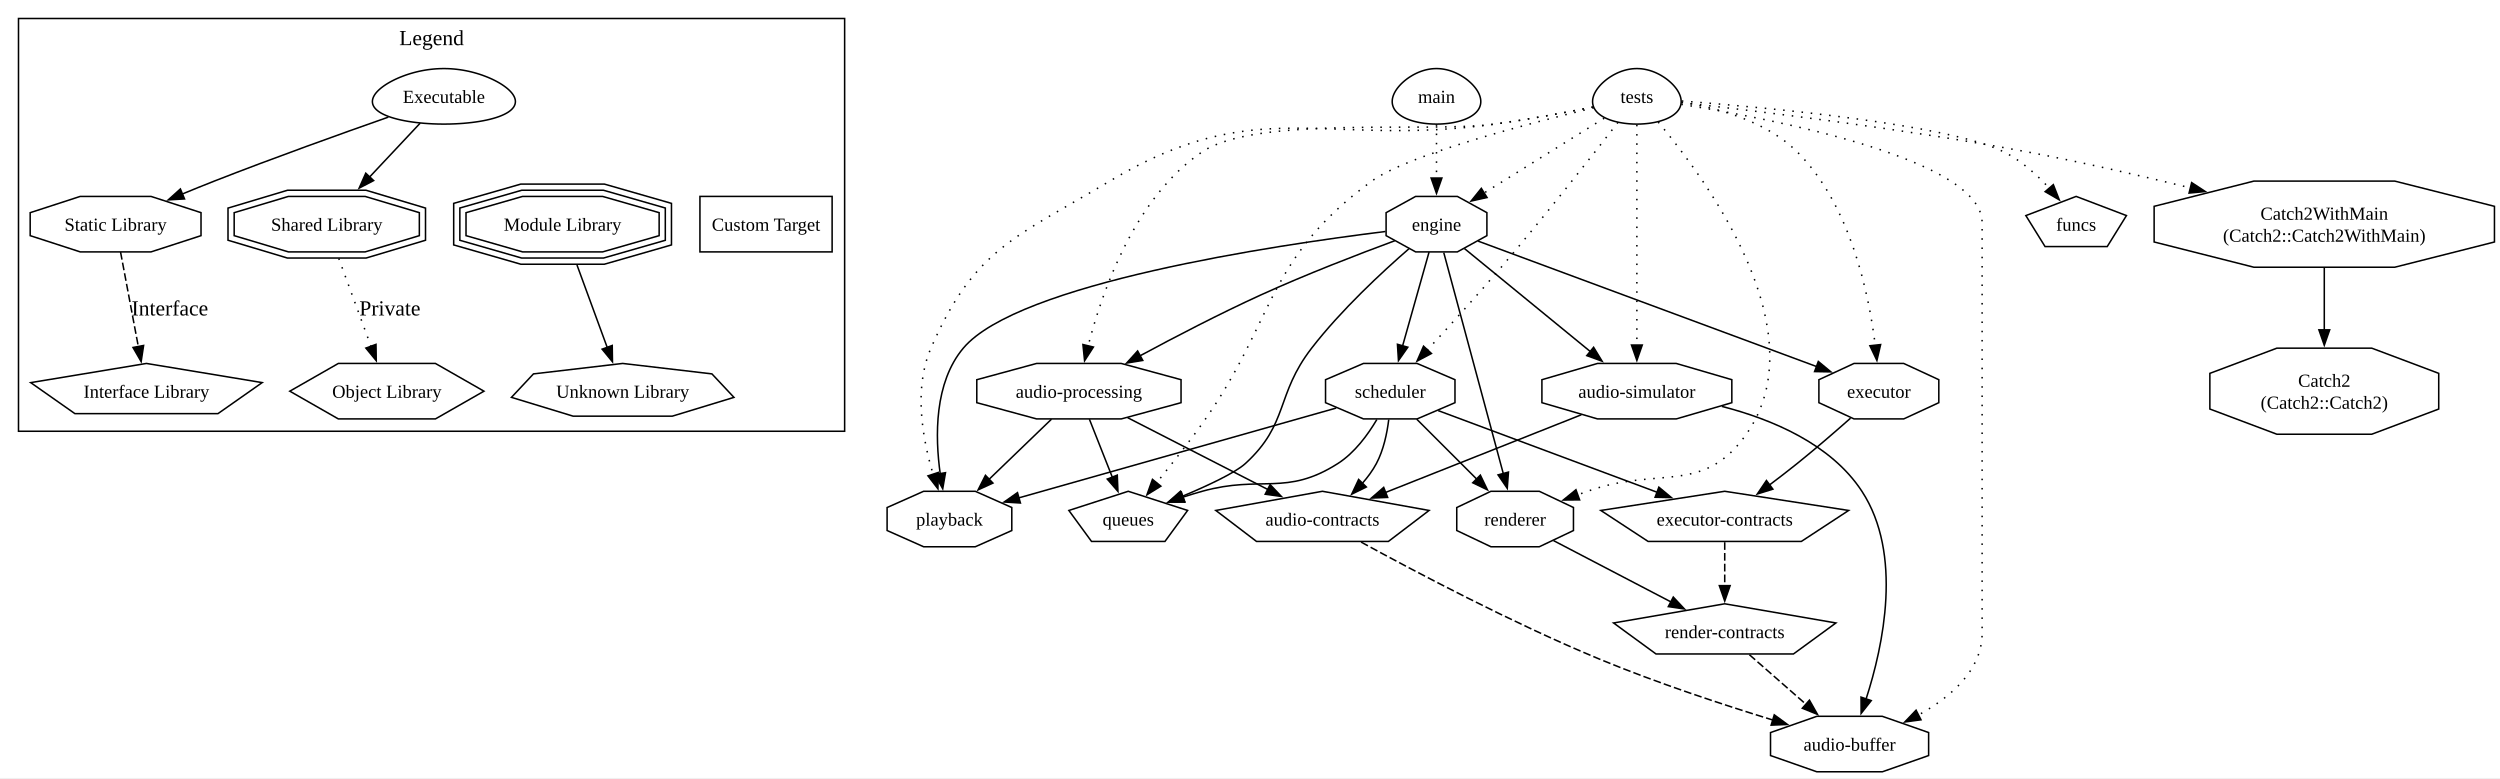
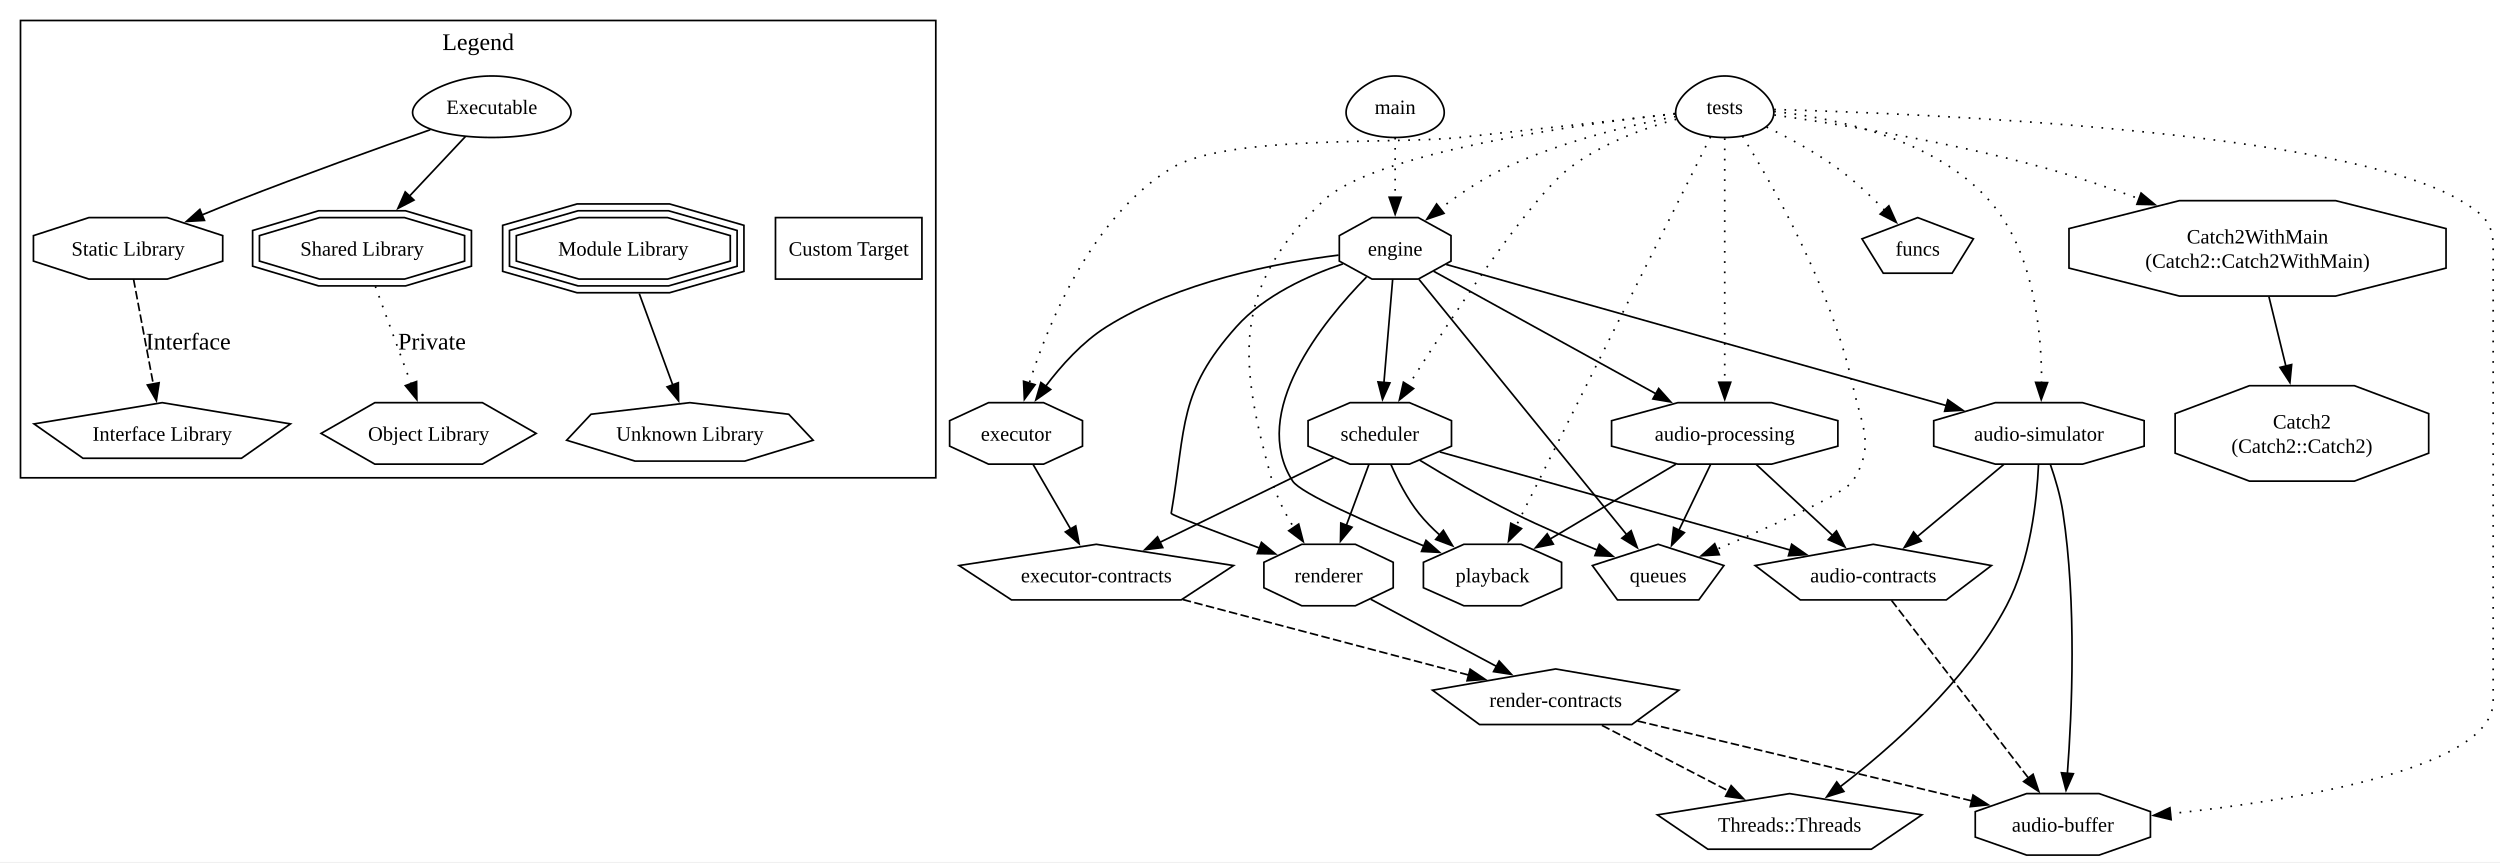
- <svg xmlns="http://www.w3.org/2000/svg" width="1622pt" height="505pt" viewBox="0.00 0.00 1622.00 505.00">
+ <svg xmlns="http://www.w3.org/2000/svg" width="1464pt" height="505pt" viewBox="0.00 0.00 1464.00 505.00">
  <g id="graph0" class="graph" transform="scale(1 1) rotate(0) translate(4 500.74)">
-     <polygon fill="white" stroke="none" points="-4,4 -4,-500.74 1618.4,-500.74 1618.4,4 -4,4" />
+     <polygon fill="white" stroke="none" points="-4,4 -4,-500.74 1460,-500.74 1460,4 -4,4" />
    <g id="clust1" class="cluster">
      <polygon fill="none" stroke="black" points="8,-220.94 8,-488.74 544,-488.74 544,-220.94 8,-220.94" />
      <text xml:space="preserve" text-anchor="middle" x="276" y="-471.44" font-family="Times New Roman,serif" font-size="14.00">Legend</text>
    </g>
    <g id="node1" class="node">
      <polygon fill="none" stroke="black" points="288.29,-420.29 291.14,-420.39 293.95,-420.54 296.72,-420.73 299.44,-420.98 302.1,-421.27 304.68,-421.61 307.18,-421.99 309.59,-422.42 311.89,-422.89 314.09,-423.4 316.17,-423.96 318.12,-424.55 319.94,-425.18 321.62,-425.85 323.17,-426.55 324.57,-427.28 325.82,-428.04 326.92,-428.84 327.87,-429.65 328.66,-430.49 329.31,-431.35 329.8,-432.23 330.15,-433.13 330.34,-434.04 330.4,-434.96 330.31,-435.89 330.08,-436.83 329.73,-437.77 329.24,-438.71 328.64,-439.66 327.92,-440.59 327.08,-441.52 326.14,-442.45 325.11,-443.36 323.98,-444.25 322.77,-445.13 321.48,-446 320.11,-446.84 318.68,-447.65 317.18,-448.44 315.63,-449.21 314.03,-449.94 312.39,-450.64 310.7,-451.3 308.98,-451.94 307.23,-452.53 305.46,-453.08 303.65,-453.6 301.83,-454.07 300,-454.5 298.14,-454.88 296.28,-455.22 294.4,-455.51 292.52,-455.75 290.63,-455.95 288.74,-456.1 286.85,-456.19 284.95,-456.24 283.05,-456.24 281.15,-456.19 279.26,-456.1 277.37,-455.95 275.48,-455.75 273.6,-455.51 271.72,-455.22 269.86,-454.88 268,-454.5 266.17,-454.07 264.35,-453.6 262.54,-453.08 260.77,-452.53 259.02,-451.94 257.3,-451.3 255.61,-450.64 253.97,-449.94 252.37,-449.21 250.82,-448.44 249.32,-447.65 247.89,-446.84 246.52,-446 245.23,-445.13 244.02,-444.25 242.89,-443.36 241.86,-442.45 240.92,-441.52 240.08,-440.59 239.36,-439.66 238.76,-438.71 238.27,-437.77 237.92,-436.83 237.69,-435.89 237.6,-434.96 237.66,-434.04 237.85,-433.13 238.2,-432.23 238.69,-431.35 239.34,-430.49 240.13,-429.65 241.08,-428.84 242.18,-428.04 243.43,-427.28 244.83,-426.55 246.38,-425.85 248.06,-425.18 249.88,-424.55 251.83,-423.96 253.91,-423.4 256.11,-422.89 258.41,-422.42 260.82,-421.99 263.32,-421.61 265.9,-421.27 268.56,-420.98 271.28,-420.73 274.05,-420.54 276.86,-420.39 279.71,-420.29 282.57,-420.24 285.43,-420.24 288.29,-420.29" />
      <text xml:space="preserve" text-anchor="middle" x="284" y="-433.97" font-family="Times New Roman,serif" font-size="12.00">Executable</text>
    </g>
    <g id="node2" class="node">
      <polygon fill="none" stroke="black" points="126.42,-347.85 126.42,-362.76 93.96,-373.31 48.04,-373.31 15.58,-362.76 15.58,-347.85 48.04,-337.31 93.96,-337.31 126.42,-347.85" />
      <text xml:space="preserve" text-anchor="middle" x="71" y="-351.03" font-family="Times New Roman,serif" font-size="12.00">Static Library</text>
    </g>
    <g id="edge1" class="edge">
      <path fill="none" stroke="black" d="M247.98,-424.77C217.69,-414.13 173.31,-398.23 135,-383.24 128.3,-380.62 121.24,-377.75 114.35,-374.9" />
      <polygon fill="black" stroke="black" points="115.73,-371.68 105.15,-371.05 113.03,-378.14 115.73,-371.68" />
    </g>
    <g id="node3" class="node">
      <polygon fill="none" stroke="black" points="268.07,-347.85 268.07,-362.76 232.88,-373.31 183.12,-373.31 147.93,-362.76 147.93,-347.85 183.12,-337.31 232.88,-337.31 268.07,-347.85" />
      <polygon fill="none" stroke="black" points="272.07,-344.87 272.07,-365.74 233.47,-377.31 182.53,-377.31 143.93,-365.74 143.93,-344.87 182.53,-333.31 233.47,-333.31 272.07,-344.87" />
      <text xml:space="preserve" text-anchor="middle" x="208" y="-351.03" font-family="Times New Roman,serif" font-size="12.00">Shared Library</text>
    </g>
    <g id="edge2" class="edge">
      <path fill="none" stroke="black" d="M268.62,-420.86C259.2,-410.83 246.85,-397.69 235.77,-385.88" />
      <polygon fill="black" stroke="black" points="238.41,-383.58 229.01,-378.69 233.31,-388.37 238.41,-383.58" />
    </g>
    <g id="node4" class="node">
      <polygon fill="none" stroke="black" points="423.65,-347.85 423.65,-362.76 386.95,-373.31 335.05,-373.31 298.35,-362.76 298.35,-347.85 335.05,-337.31 386.95,-337.31 423.65,-347.85" />
      <polygon fill="none" stroke="black" points="427.65,-344.84 427.65,-365.78 387.51,-377.31 334.49,-377.31 294.35,-365.78 294.35,-344.84 334.49,-333.31 387.51,-333.31 427.65,-344.84" />
      <polygon fill="none" stroke="black" points="431.65,-341.83 431.65,-368.79 388.08,-381.31 333.92,-381.31 290.35,-368.79 290.35,-341.83 333.92,-329.31 388.08,-329.31 431.65,-341.83" />
      <text xml:space="preserve" text-anchor="middle" x="361" y="-351.03" font-family="Times New Roman,serif" font-size="12.00">Module Library</text>
    </g>
    <g id="node8" class="node">
      <polygon fill="none" stroke="black" points="535.88,-373.31 450.12,-373.31 450.12,-337.31 535.88,-337.31 535.88,-373.31" />
      <text xml:space="preserve" text-anchor="middle" x="493" y="-351.03" font-family="Times New Roman,serif" font-size="12.00">Custom Target</text>
    </g>
    <g id="node5" class="node">
      <polygon fill="none" stroke="black" points="166.08,-252.5 91,-264.94 15.92,-252.5 44.6,-232.37 137.4,-232.37 166.08,-252.5" />
      <text xml:space="preserve" text-anchor="middle" x="91" y="-242.66" font-family="Times New Roman,serif" font-size="12.00">Interface Library</text>
    </g>
    <g id="edge4" class="edge">
      <path fill="none" stroke="black" stroke-dasharray="5,2" d="M74.21,-337.22C77.32,-320.68 82.09,-295.33 85.75,-275.86" />
      <polygon fill="black" stroke="black" points="89.17,-276.6 87.58,-266.12 82.29,-275.3 89.17,-276.6" />
      <text xml:space="preserve" text-anchor="middle" x="106.2" y="-296.07" font-family="Times New Roman,serif" font-size="14.00">Interface</text>
    </g>
    <g id="node6" class="node">
      <polygon fill="none" stroke="black" points="309.98,-246.94 278.49,-264.94 215.51,-264.94 184.02,-246.94 215.51,-228.94 278.49,-228.94 309.98,-246.94" />
      <text xml:space="preserve" text-anchor="middle" x="247" y="-242.66" font-family="Times New Roman,serif" font-size="12.00">Object Library</text>
    </g>
    <g id="edge5" class="edge">
      <path fill="none" stroke="black" stroke-dasharray="1,5" d="M215.8,-333.04C221.81,-316.65 230.17,-293.84 236.73,-275.96" />
      <polygon fill="black" stroke="black" points="239.95,-277.32 240.11,-266.72 233.38,-274.91 239.95,-277.32" />
      <text xml:space="preserve" text-anchor="middle" x="248.96" y="-296.07" font-family="Times New Roman,serif" font-size="14.00">Private</text>
    </g>
    <g id="node7" class="node">
      <polygon fill="none" stroke="black" points="472.18,-242.93 457.89,-258.16 400,-264.94 342.11,-258.16 327.82,-242.93 367.88,-230.72 432.12,-230.72 472.18,-242.93" />
      <text xml:space="preserve" text-anchor="middle" x="400" y="-242.66" font-family="Times New Roman,serif" font-size="12.00">Unknown Library</text>
    </g>
    <g id="edge6" class="edge">
      <path fill="none" stroke="black" d="M370.34,-328.83C376.27,-312.65 383.95,-291.72 390,-275.21" />
      <polygon fill="black" stroke="black" points="393.22,-276.61 393.37,-266.01 386.64,-274.2 393.22,-276.61" />
    </g>
    <g id="node9" class="node">
-       <polygon fill="none" stroke="black" points="1578.24,-235.36 1578.24,-258.51 1534.75,-274.87 1473.25,-274.87 1429.76,-258.51 1429.76,-235.36 1473.25,-219 1534.75,-219 1578.24,-235.36" />
-       <text xml:space="preserve" text-anchor="middle" x="1504" y="-249.79" font-family="Times New Roman,serif" font-size="12.00">Catch2</text>
-       <text xml:space="preserve" text-anchor="middle" x="1504" y="-235.54" font-family="Times New Roman,serif" font-size="12.00">(Catch2::Catch2)</text>
+       <polygon fill="none" stroke="black" points="1418.24,-235.36 1418.24,-258.51 1374.75,-274.87 1313.25,-274.87 1269.76,-258.51 1269.76,-235.36 1313.25,-219 1374.75,-219 1418.24,-235.36" />
+       <text xml:space="preserve" text-anchor="middle" x="1344" y="-249.79" font-family="Times New Roman,serif" font-size="12.00">Catch2</text>
+       <text xml:space="preserve" text-anchor="middle" x="1344" y="-235.54" font-family="Times New Roman,serif" font-size="12.00">(Catch2::Catch2)</text>
    </g>
    <g id="node10" class="node">
-       <polygon fill="none" stroke="black" points="1614.4,-343.74 1614.4,-366.88 1549.73,-383.24 1458.27,-383.24 1393.6,-366.88 1393.6,-343.74 1458.27,-327.37 1549.73,-327.37 1614.4,-343.74" />
-       <text xml:space="preserve" text-anchor="middle" x="1504" y="-358.16" font-family="Times New Roman,serif" font-size="12.00">Catch2WithMain</text>
-       <text xml:space="preserve" text-anchor="middle" x="1504" y="-343.91" font-family="Times New Roman,serif" font-size="12.00">(Catch2::Catch2WithMain)</text>
+       <polygon fill="none" stroke="black" points="1428.4,-343.74 1428.4,-366.88 1363.73,-383.24 1272.27,-383.24 1207.6,-366.88 1207.6,-343.74 1272.27,-327.37 1363.73,-327.37 1428.4,-343.74" />
+       <text xml:space="preserve" text-anchor="middle" x="1318" y="-358.16" font-family="Times New Roman,serif" font-size="12.00">Catch2WithMain</text>
+       <text xml:space="preserve" text-anchor="middle" x="1318" y="-343.91" font-family="Times New Roman,serif" font-size="12.00">(Catch2::Catch2WithMain)</text>
    </g>
    <g id="edge8" class="edge">
-       <path fill="none" stroke="black" d="M1504,-326.91C1504,-314.63 1504,-299.93 1504,-286.55" />
-       <polygon fill="black" stroke="black" points="1507.5,-286.75 1504,-276.75 1500.5,-286.75 1507.5,-286.75" />
+       <path fill="none" stroke="black" d="M1324.7,-326.91C1327.73,-314.51 1331.37,-299.63 1334.66,-286.15" />
+       <polygon fill="black" stroke="black" points="1337.99,-287.25 1336.97,-276.71 1331.19,-285.59 1337.99,-287.25" />
    </g>
    <g id="node11" class="node">
-       <polygon fill="none" stroke="black" points="1247.29,-10.54 1247.29,-25.46 1217.24,-36 1174.76,-36 1144.71,-25.46 1144.71,-10.54 1174.76,0 1217.24,0 1247.29,-10.54" />
-       <text xml:space="preserve" text-anchor="middle" x="1196" y="-13.72" font-family="Times New Roman,serif" font-size="12.00">audio-buffer</text>
+       <polygon fill="none" stroke="black" points="1255.29,-10.54 1255.29,-25.46 1225.24,-36 1182.76,-36 1152.71,-25.46 1152.71,-10.54 1182.76,0 1225.24,0 1255.29,-10.54" />
+       <text xml:space="preserve" text-anchor="middle" x="1204" y="-13.73" font-family="Times New Roman,serif" font-size="12.00">audio-buffer</text>
    </g>
    <g id="node12" class="node">
-       <polygon fill="none" stroke="black" points="923.18,-169.56 854,-182 784.82,-169.56 811.24,-149.44 896.76,-149.44 923.18,-169.56" />
-       <text xml:space="preserve" text-anchor="middle" x="854" y="-159.72" font-family="Times New Roman,serif" font-size="12.00">audio-contracts</text>
+       <polygon fill="none" stroke="black" points="1162.18,-169.56 1093,-182 1023.82,-169.56 1050.24,-149.44 1135.76,-149.44 1162.18,-169.56" />
+       <text xml:space="preserve" text-anchor="middle" x="1093" y="-159.72" font-family="Times New Roman,serif" font-size="12.00">audio-contracts</text>
    </g>
    <g id="edge9" class="edge">
-       <path fill="none" stroke="black" stroke-dasharray="5,2" d="M879.1,-149.02C913.41,-130.25 977.19,-96.53 1034,-73 1070.87,-57.73 1113.77,-43.58 1146.15,-33.61" />
-       <polygon fill="black" stroke="black" points="1147.15,-36.96 1155.69,-30.7 1145.11,-30.26 1147.15,-36.96" />
+       <path fill="none" stroke="black" stroke-dasharray="5,2" d="M1103.64,-149.19C1122.13,-125.21 1160.46,-75.48 1184.03,-44.9" />
+       <polygon fill="black" stroke="black" points="1186.58,-47.33 1189.91,-37.27 1181.04,-43.06 1186.58,-47.33" />
    </g>
    <g id="node13" class="node">
-       <polygon fill="none" stroke="black" points="762.26,-239.48 762.26,-254.39 723.45,-264.94 668.55,-264.94 629.74,-254.39 629.74,-239.48 668.55,-228.94 723.45,-228.94 762.26,-239.48" />
-       <text xml:space="preserve" text-anchor="middle" x="696" y="-242.66" font-family="Times New Roman,serif" font-size="12.00">audio-processing</text>
+       <polygon fill="none" stroke="black" points="1072.26,-239.48 1072.26,-254.39 1033.45,-264.94 978.55,-264.94 939.74,-254.39 939.74,-239.48 978.55,-228.94 1033.45,-228.94 1072.26,-239.48" />
+       <text xml:space="preserve" text-anchor="middle" x="1006" y="-242.66" font-family="Times New Roman,serif" font-size="12.00">audio-processing</text>
    </g>
    <g id="edge10" class="edge">
-       <path fill="none" stroke="black" d="M727.59,-229.75C753.95,-216.25 791.46,-197.03 818.78,-183.04" />
-       <polygon fill="black" stroke="black" points="820.05,-186.32 827.36,-178.65 816.86,-180.09 820.05,-186.32" />
+       <path fill="none" stroke="black" d="M1024.45,-228.77C1037.5,-216.63 1055.12,-200.24 1069.23,-187.12" />
+       <polygon fill="black" stroke="black" points="1071.44,-189.84 1076.38,-180.47 1066.67,-184.71 1071.44,-189.84" />
    </g>
    <g id="node14" class="node">
-       <polygon fill="none" stroke="black" points="652.45,-156.54 652.45,-171.46 628.75,-182 595.25,-182 571.55,-171.46 571.55,-156.54 595.25,-146 628.75,-146 652.45,-156.54" />
-       <text xml:space="preserve" text-anchor="middle" x="612" y="-159.72" font-family="Times New Roman,serif" font-size="12.00">playback</text>
+       <polygon fill="none" stroke="black" points="910.45,-156.54 910.45,-171.46 886.75,-182 853.25,-182 829.55,-171.46 829.55,-156.54 853.25,-146 886.75,-146 910.45,-156.54" />
+       <text xml:space="preserve" text-anchor="middle" x="870" y="-159.72" font-family="Times New Roman,serif" font-size="12.00">playback</text>
    </g>
    <g id="edge11" class="edge">
-       <path fill="none" stroke="black" d="M678.19,-228.77C666.41,-217.43 650.79,-202.38 637.69,-189.75" />
-       <polygon fill="black" stroke="black" points="640.22,-187.33 630.59,-182.91 635.36,-192.37 640.22,-187.33" />
+       <path fill="none" stroke="black" d="M977.49,-228.97C956.01,-216.19 926.49,-198.62 903.81,-185.12" />
+       <polygon fill="black" stroke="black" points="905.62,-182.12 895.23,-180.02 902.04,-188.14 905.62,-182.12" />
    </g>
    <g id="node15" class="node">
-       <polygon fill="none" stroke="black" points="766.52,-169.56 728,-182 689.48,-169.56 704.19,-149.44 751.81,-149.44 766.52,-169.56" />
-       <text xml:space="preserve" text-anchor="middle" x="728" y="-159.72" font-family="Times New Roman,serif" font-size="12.00">queues</text>
+       <polygon fill="none" stroke="black" points="1005.52,-169.56 967,-182 928.48,-169.56 943.19,-149.44 990.81,-149.44 1005.52,-169.56" />
+       <text xml:space="preserve" text-anchor="middle" x="967" y="-159.72" font-family="Times New Roman,serif" font-size="12.00">queues</text>
    </g>
    <g id="edge12" class="edge">
-       <path fill="none" stroke="black" d="M702.79,-228.77C707.11,-217.83 712.8,-203.44 717.68,-191.1" />
-       <polygon fill="black" stroke="black" points="720.89,-192.49 721.32,-181.91 714.38,-189.92 720.89,-192.49" />
+       <path fill="none" stroke="black" d="M997.73,-228.77C992.33,-217.57 985.2,-202.77 979.16,-190.24" />
+       <polygon fill="black" stroke="black" points="982.36,-188.82 974.87,-181.33 976.06,-191.85 982.36,-188.82" />
    </g>
    <g id="node16" class="node">
-       <polygon fill="none" stroke="black" points="1119.61,-239.48 1119.61,-254.39 1083.52,-264.94 1032.48,-264.94 996.39,-254.39 996.39,-239.48 1032.48,-228.94 1083.52,-228.94 1119.61,-239.48" />
-       <text xml:space="preserve" text-anchor="middle" x="1058" y="-242.66" font-family="Times New Roman,serif" font-size="12.00">audio-simulator</text>
+       <polygon fill="none" stroke="black" points="1251.61,-239.48 1251.61,-254.39 1215.52,-264.94 1164.48,-264.94 1128.39,-254.39 1128.39,-239.48 1164.48,-228.94 1215.52,-228.94 1251.61,-239.48" />
+       <text xml:space="preserve" text-anchor="middle" x="1190" y="-242.66" font-family="Times New Roman,serif" font-size="12.00">audio-simulator</text>
+     </g>
+     <g id="edge14" class="edge">
+       <path fill="none" stroke="black" d="M1196.7,-228.73C1199.57,-220.48 1202.57,-210.37 1204,-201 1212.18,-147.26 1209.36,-83.55 1206.64,-47.54" />
+       <polygon fill="black" stroke="black" points="1210.16,-47.64 1205.86,-37.95 1203.18,-48.21 1210.16,-47.64" />
+     </g>
+     <g id="edge15" class="edge">
+       <path fill="none" stroke="black" d="M1169.43,-228.77C1154.65,-216.44 1134.61,-199.72 1118.76,-186.5" />
+       <polygon fill="black" stroke="black" points="1121.07,-183.86 1111.15,-180.14 1116.58,-189.24 1121.07,-183.86" />
+     </g>
+     <g id="node17" class="node">
+       <polygon fill="none" stroke="black" points="1121.44,-23.56 1044,-36 966.56,-23.56 996.14,-3.44 1091.86,-3.44 1121.44,-23.56" />
+       <text xml:space="preserve" text-anchor="middle" x="1044" y="-13.73" font-family="Times New Roman,serif" font-size="12.00">Threads::Threads</text>
    </g>
    <g id="edge13" class="edge">
-       <path fill="none" stroke="black" d="M1113.14,-237.08C1145.53,-228.74 1183.94,-212.69 1204,-182 1230.6,-141.31 1217.95,-81.93 1206.71,-47.2" />
-       <polygon fill="black" stroke="black" points="1210.06,-46.18 1203.5,-37.86 1203.44,-48.45 1210.06,-46.18" />
-     </g>
-     <g id="edge14" class="edge">
-       <path fill="none" stroke="black" d="M1022,-231.65C986.39,-217.53 931.99,-195.94 894.8,-181.19" />
-       <polygon fill="black" stroke="black" points="896.32,-178.02 885.73,-177.59 893.74,-184.53 896.32,-178.02" />
-     </g>
-     <g id="node17" class="node">
-       <polygon fill="none" stroke="black" points="960.7,-347.85 960.7,-362.76 941.54,-373.31 914.46,-373.31 895.3,-362.76 895.3,-347.85 914.46,-337.31 941.54,-337.31 960.7,-347.85" />
-       <text xml:space="preserve" text-anchor="middle" x="928" y="-351.03" font-family="Times New Roman,serif" font-size="12.00">engine</text>
-     </g>
-     <g id="edge15" class="edge">
-       <path fill="none" stroke="black" d="M900.95,-344.56C877.64,-335.94 843.23,-322.7 814,-309.37 787.39,-297.24 758.24,-282.08 735.57,-269.86" />
-       <polygon fill="black" stroke="black" points="737.43,-266.89 726.97,-265.19 734.09,-273.04 737.43,-266.89" />
+       <path fill="none" stroke="black" d="M1189.76,-228.66C1188.81,-207.9 1185.04,-172.54 1171,-146 1147.45,-101.48 1103.06,-62.58 1073.5,-39.94" />
+       <polygon fill="black" stroke="black" points="1075.78,-37.27 1065.68,-34.07 1071.59,-42.87 1075.78,-37.27" />
+     </g>
+     <g id="node18" class="node">
+       <polygon fill="none" stroke="black" points="845.7,-347.85 845.7,-362.76 826.54,-373.31 799.46,-373.31 780.3,-362.76 780.3,-347.85 799.46,-337.31 826.54,-337.31 845.7,-347.85" />
+       <text xml:space="preserve" text-anchor="middle" x="813" y="-351.03" font-family="Times New Roman,serif" font-size="12.00">engine</text>
+     </g>
+     <g id="edge16" class="edge">
+       <path fill="none" stroke="black" d="M835.52,-341.9C867.44,-324.3 926.36,-291.83 965.87,-270.05" />
+       <polygon fill="black" stroke="black" points="967.32,-273.25 974.39,-265.36 963.94,-267.12 967.32,-273.25" />
+     </g>
+     <g id="edge23" class="edge">
+       <path fill="none" stroke="black" d="M796.22,-338.52C770.59,-312.45 727.24,-259.26 753,-219 757.58,-211.85 797.88,-194.18 829.92,-180.99" />
+       <polygon fill="black" stroke="black" points="831.07,-184.3 839.01,-177.28 828.43,-177.82 831.07,-184.3" />
+     </g>
+     <g id="edge24" class="edge">
+       <path fill="none" stroke="black" d="M826.94,-337.17C854.79,-302.94 917.31,-226.09 948.53,-187.71" />
+       <polygon fill="black" stroke="black" points="951.2,-189.97 954.79,-180 945.77,-185.55 951.2,-189.97" />
+     </g>
+     <g id="edge17" class="edge">
+       <path fill="none" stroke="black" d="M842.9,-345.87C906.35,-327.97 1055.28,-285.95 1135.89,-263.2" />
+       <polygon fill="black" stroke="black" points="1136.66,-266.62 1145.34,-260.54 1134.76,-259.88 1136.66,-266.62" />
+     </g>
+     <g id="node19" class="node">
+       <polygon fill="none" stroke="black" points="629.9,-239.48 629.9,-254.39 607.11,-264.94 574.89,-264.94 552.1,-254.39 552.1,-239.48 574.89,-228.94 607.11,-228.94 629.9,-239.48" />
+       <text xml:space="preserve" text-anchor="middle" x="591" y="-242.66" font-family="Times New Roman,serif" font-size="12.00">executor</text>
+     </g>
+     <g id="edge22" class="edge">
+       <path fill="none" stroke="black" d="M779.89,-351.35C744.04,-346.87 686.33,-335.88 644,-309.37 629.82,-300.5 617.4,-286.64 608.15,-274.33" />
+       <polygon fill="black" stroke="black" points="611.25,-272.66 602.59,-266.56 605.56,-276.73 611.25,-272.66" />
+     </g>
+     <g id="node22" class="node">
+       <polygon fill="none" stroke="black" points="811.86,-156.54 811.86,-171.46 789.68,-182 758.32,-182 736.14,-171.46 736.14,-156.54 758.32,-146 789.68,-146 811.86,-156.54" />
+       <text xml:space="preserve" text-anchor="middle" x="774" y="-159.72" font-family="Times New Roman,serif" font-size="12.00">renderer</text>
+     </g>
+     <g id="edge26" class="edge">
+       <path fill="none" stroke="black" d="M782.44,-346.23C762.22,-339.44 736.48,-327.83 720,-309.37 686,-271.3 690.57,-251.32 682,-201 681.93,-200.56 681.75,-200.37 682,-200 682.83,-198.79 709.36,-188.76 733.72,-179.75" />
+       <polygon fill="black" stroke="black" points="734.71,-183.12 742.88,-176.37 732.28,-176.55 734.71,-183.12" />
+     </g>
+     <g id="node23" class="node">
+       <polygon fill="none" stroke="black" points="845.99,-239.48 845.99,-254.39 821.39,-264.94 786.61,-264.94 762.01,-254.39 762.01,-239.48 786.61,-228.94 821.39,-228.94 845.99,-239.48" />
+       <text xml:space="preserve" text-anchor="middle" x="804" y="-242.66" font-family="Times New Roman,serif" font-size="12.00">scheduler</text>
+     </g>
+     <g id="edge32" class="edge">
+       <path fill="none" stroke="black" d="M811.55,-337.22C810.17,-320.88 808.06,-295.93 806.42,-276.55" />
+       <polygon fill="black" stroke="black" points="809.93,-276.51 805.6,-266.85 802.96,-277.1 809.93,-276.51" />
+     </g>
+     <g id="node20" class="node">
+       <polygon fill="none" stroke="black" points="718.39,-169.56 638,-182 557.61,-169.56 588.32,-149.44 687.68,-149.44 718.39,-169.56" />
+       <text xml:space="preserve" text-anchor="middle" x="638" y="-159.72" font-family="Times New Roman,serif" font-size="12.00">executor-contracts</text>
    </g>
    <g id="edge21" class="edge">
-       <path fill="none" stroke="black" d="M894.91,-350.55C823.05,-341.66 656.36,-316.89 621,-274.87 602.15,-252.47 602.61,-217.61 606.04,-193.18" />
-       <polygon fill="black" stroke="black" points="609.44,-194.06 607.64,-183.62 602.54,-192.9 609.44,-194.06" />
-     </g>
-     <g id="edge22" class="edge">
-       <path fill="none" stroke="black" d="M910.18,-339.41C892.76,-324.29 866.16,-299.65 847,-274.87 823.53,-244.52 832.32,-225.89 804,-200 797.38,-193.95 779.49,-185.6 762.73,-178.58" />
-       <polygon fill="black" stroke="black" points="764.53,-175.53 753.95,-174.98 761.87,-182.01 764.53,-175.53" />
-     </g>
-     <g id="edge16" class="edge">
-       <path fill="none" stroke="black" d="M946.08,-339.52C967.2,-322.23 1002.49,-293.36 1027.8,-272.65" />
-       <polygon fill="black" stroke="black" points="1029.93,-275.43 1035.45,-266.39 1025.5,-270.01 1029.93,-275.43" />
-     </g>
-     <g id="node18" class="node">
-       <polygon fill="none" stroke="black" points="1253.9,-239.48 1253.9,-254.39 1231.11,-264.94 1198.89,-264.94 1176.1,-254.39 1176.1,-239.48 1198.89,-228.94 1231.11,-228.94 1253.9,-239.48" />
-       <text xml:space="preserve" text-anchor="middle" x="1215" y="-242.66" font-family="Times New Roman,serif" font-size="12.00">executor</text>
+       <path fill="none" stroke="black" d="M600.97,-228.77C607.37,-217.75 615.8,-203.23 623,-190.83" />
+       <polygon fill="black" stroke="black" points="625.93,-192.75 627.93,-182.35 619.88,-189.24 625.93,-192.75" />
+     </g>
+     <g id="node21" class="node">
+       <polygon fill="none" stroke="black" points="979.13,-96.56 907,-109 834.87,-96.56 862.42,-76.44 951.58,-76.44 979.13,-96.56" />
+       <text xml:space="preserve" text-anchor="middle" x="907" y="-86.72" font-family="Times New Roman,serif" font-size="12.00">render-contracts</text>
    </g>
    <g id="edge20" class="edge">
-       <path fill="none" stroke="black" d="M955,-344.3C1005.71,-325.51 1115.4,-284.85 1174.82,-262.83" />
-       <polygon fill="black" stroke="black" points="1175.72,-266.23 1183.88,-259.47 1173.29,-259.66 1175.72,-266.23" />
-     </g>
-     <g id="node21" class="node">
-       <polygon fill="none" stroke="black" points="1016.86,-156.54 1016.86,-171.46 994.68,-182 963.32,-182 941.14,-171.46 941.14,-156.54 963.32,-146 994.68,-146 1016.86,-156.54" />
-       <text xml:space="preserve" text-anchor="middle" x="979" y="-159.72" font-family="Times New Roman,serif" font-size="12.00">renderer</text>
-     </g>
-     <g id="edge24" class="edge">
-       <path fill="none" stroke="black" d="M932.71,-336.84C941.53,-304.08 960.63,-233.18 971.34,-193.45" />
-       <polygon fill="black" stroke="black" points="974.69,-194.46 973.91,-183.89 967.93,-192.63 974.69,-194.46" />
-     </g>
-     <g id="node22" class="node">
-       <polygon fill="none" stroke="black" points="939.99,-239.48 939.99,-254.39 915.39,-264.94 880.61,-264.94 856.01,-254.39 856.01,-239.48 880.61,-228.94 915.39,-228.94 939.99,-239.48" />
-       <text xml:space="preserve" text-anchor="middle" x="898" y="-242.66" font-family="Times New Roman,serif" font-size="12.00">scheduler</text>
+       <path fill="none" stroke="black" stroke-dasharray="5,2" d="M688.6,-149.65C736.5,-137 808.05,-118.12 856.07,-105.44" />
+       <polygon fill="black" stroke="black" points="856.9,-108.84 865.67,-102.91 855.11,-102.08 856.9,-108.84" />
+     </g>
+     <g id="edge19" class="edge">
+       <path fill="none" stroke="black" stroke-dasharray="5,2" d="M955.05,-78.51C1008.65,-65.7 1095.13,-45.03 1150.76,-31.73" />
+       <polygon fill="black" stroke="black" points="1151.41,-35.17 1160.32,-29.44 1149.78,-28.36 1151.41,-35.17" />
+     </g>
+     <g id="edge18" class="edge">
+       <path fill="none" stroke="black" stroke-dasharray="5,2" d="M934.07,-75.97C955.3,-64.97 985.04,-49.55 1008.24,-37.53" />
+       <polygon fill="black" stroke="black" points="1009.77,-40.68 1017.04,-32.97 1006.55,-34.47 1009.77,-40.68" />
+     </g>
+     <g id="edge25" class="edge">
+       <path fill="none" stroke="black" d="M798.7,-149.81C819.42,-138.75 849.24,-122.84 872.34,-110.5" />
+       <polygon fill="black" stroke="black" points="873.92,-113.63 881.09,-105.83 870.62,-107.45 873.92,-113.63" />
+     </g>
+     <g id="edge27" class="edge">
+       <path fill="none" stroke="black" d="M839.15,-236.09C890.59,-221.69 986.55,-194.81 1044.62,-178.55" />
+       <polygon fill="black" stroke="black" points="1045.21,-182.02 1053.9,-175.95 1043.32,-175.28 1045.21,-182.02" />
+     </g>
+     <g id="edge29" class="edge">
+       <path fill="none" stroke="black" d="M810.52,-228.77C814.47,-219.67 820.08,-208.63 827,-200 830.6,-195.52 834.85,-191.22 839.27,-187.27" />
+       <polygon fill="black" stroke="black" points="841.23,-190.19 846.66,-181.1 836.74,-184.82 841.23,-190.19" />
    </g>
    <g id="edge30" class="edge">
-       <path fill="none" stroke="black" d="M923.18,-337.22C918.55,-320.8 911.47,-295.69 905.99,-276.28" />
-       <polygon fill="black" stroke="black" points="909.4,-275.47 903.32,-266.79 902.66,-277.37 909.4,-275.47" />
-     </g>
-     <g id="node19" class="node">
-       <polygon fill="none" stroke="black" points="1195.39,-169.56 1115,-182 1034.61,-169.56 1065.32,-149.44 1164.68,-149.44 1195.39,-169.56" />
-       <text xml:space="preserve" text-anchor="middle" x="1115" y="-159.72" font-family="Times New Roman,serif" font-size="12.00">executor-contracts</text>
-     </g>
-     <g id="edge19" class="edge">
-       <path fill="none" stroke="black" d="M1196.64,-229.44C1186.57,-220.53 1173.77,-209.46 1162,-200 1156.28,-195.4 1150.04,-190.61 1144.04,-186.1" />
-       <polygon fill="black" stroke="black" points="1146.24,-183.38 1136.13,-180.23 1142.07,-189 1146.24,-183.38" />
-     </g>
-     <g id="node20" class="node">
-       <polygon fill="none" stroke="black" points="1187.13,-96.56 1115,-109 1042.87,-96.56 1070.42,-76.44 1159.58,-76.44 1187.13,-96.56" />
-       <text xml:space="preserve" text-anchor="middle" x="1115" y="-86.72" font-family="Times New Roman,serif" font-size="12.00">render-contracts</text>
-     </g>
-     <g id="edge18" class="edge">
-       <path fill="none" stroke="black" stroke-dasharray="5,2" d="M1115,-148.97C1115,-140.87 1115,-130.38 1115,-120.61" />
-       <polygon fill="black" stroke="black" points="1118.5,-120.78 1115,-110.78 1111.5,-120.78 1118.5,-120.78" />
-     </g>
-     <g id="edge17" class="edge">
-       <path fill="none" stroke="black" stroke-dasharray="5,2" d="M1131,-75.97C1141.47,-66.8 1155.42,-54.57 1167.72,-43.79" />
-       <polygon fill="black" stroke="black" points="1169.96,-46.48 1175.17,-37.26 1165.34,-41.22 1169.96,-46.48" />
-     </g>
-     <g id="edge23" class="edge">
-       <path fill="none" stroke="black" d="M1003.94,-149.98C1025.32,-138.82 1056.34,-122.62 1080.16,-110.19" />
-       <polygon fill="black" stroke="black" points="1081.63,-113.37 1088.87,-105.64 1078.39,-107.17 1081.63,-113.37" />
-     </g>
-     <g id="edge25" class="edge">
-       <path fill="none" stroke="black" d="M897.02,-228.55C895.92,-219.59 893.66,-208.75 889,-200 886.57,-195.44 883.35,-191.09 879.85,-187.11" />
-       <polygon fill="black" stroke="black" points="882.48,-184.79 872.98,-180.1 877.48,-189.69 882.48,-184.79" />
-     </g>
-     <g id="edge27" class="edge">
-       <path fill="none" stroke="black" d="M862.93,-236.01C811.05,-221.33 713.86,-193.83 656.86,-177.69" />
-       <polygon fill="black" stroke="black" points="658.05,-174.39 647.48,-175.04 656.14,-181.13 658.05,-174.39" />
+       <path fill="none" stroke="black" d="M827.41,-231.23C842.9,-221.78 863.82,-209.52 883,-200 898.6,-192.26 916.34,-184.69 931.49,-178.59" />
+       <polygon fill="black" stroke="black" points="932.58,-181.92 940.58,-174.98 930,-175.41 932.58,-181.92" />
    </g>
    <g id="edge28" class="edge">
-       <path fill="none" stroke="black" d="M889.3,-228.55C883.47,-218.67 874.88,-206.94 864,-200 830.34,-178.54 814.46,-192.69 776,-182 771.93,-180.87 767.7,-179.57 763.52,-178.2" />
-       <polygon fill="black" stroke="black" points="764.73,-174.91 754.14,-174.98 762.46,-181.53 764.73,-174.91" />
-     </g>
-     <g id="edge26" class="edge">
-       <path fill="none" stroke="black" d="M929.09,-234.34C966.31,-220.46 1028.9,-197.11 1071.05,-181.39" />
-       <polygon fill="black" stroke="black" points="1072.27,-184.67 1080.41,-177.9 1069.82,-178.12 1072.27,-184.67" />
-     </g>
-     <g id="edge29" class="edge">
-       <path fill="none" stroke="black" d="M915.18,-228.77C926.53,-217.43 941.59,-202.38 954.23,-189.75" />
-       <polygon fill="black" stroke="black" points="956.45,-192.48 961.05,-182.93 951.51,-187.52 956.45,-192.48" />
-     </g>
-     <g id="node23" class="node">
-       <polygon fill="none" stroke="black" points="1375.63,-360.87 1343,-373.31 1310.37,-360.87 1322.84,-340.75 1363.16,-340.75 1375.63,-360.87" />
-       <text xml:space="preserve" text-anchor="middle" x="1343" y="-351.03" font-family="Times New Roman,serif" font-size="12.00">funcs</text>
+       <path fill="none" stroke="black" d="M776.96,-232.75C749.23,-219.23 705.89,-198.1 674.99,-183.04" />
+       <polygon fill="black" stroke="black" points="676.91,-180.08 666.39,-178.84 673.84,-186.37 676.91,-180.08" />
+     </g>
+     <g id="edge31" class="edge">
+       <path fill="none" stroke="black" d="M797.64,-228.77C793.81,-218.43 788.83,-205.02 784.44,-193.16" />
+       <polygon fill="black" stroke="black" points="787.74,-192 780.98,-183.84 781.18,-194.43 787.74,-192" />
    </g>
    <g id="node24" class="node">
-       <polygon fill="none" stroke="black" points="930.66,-420.29 932.42,-420.39 934.16,-420.54 935.88,-420.73 937.57,-420.98 939.21,-421.27 940.81,-421.61 942.36,-421.99 943.85,-422.42 945.28,-422.89 946.64,-423.4 947.93,-423.96 949.14,-424.55 950.26,-425.18 951.31,-425.85 952.26,-426.55 953.13,-427.28 953.91,-428.04 954.59,-428.84 955.18,-429.65 955.67,-430.49 956.07,-431.35 956.37,-432.23 956.59,-433.13 956.71,-434.04 956.74,-434.96 956.69,-435.89 956.55,-436.83 956.33,-437.77 956.03,-438.71 955.65,-439.66 955.21,-440.59 954.69,-441.52 954.11,-442.45 953.47,-443.36 952.77,-444.25 952.02,-445.13 951.22,-446 950.37,-446.84 949.48,-447.65 948.56,-448.44 947.6,-449.21 946.61,-449.94 945.59,-450.64 944.54,-451.3 943.48,-451.94 942.39,-452.53 941.29,-453.08 940.18,-453.6 939.05,-454.07 937.91,-454.5 936.76,-454.88 935.61,-455.22 934.45,-455.51 933.28,-455.75 932.11,-455.95 930.94,-456.1 929.76,-456.19 928.59,-456.24 927.41,-456.24 926.24,-456.19 925.06,-456.1 923.89,-455.95 922.72,-455.75 921.55,-455.51 920.39,-455.22 919.24,-454.88 918.09,-454.5 916.95,-454.07 915.82,-453.6 914.71,-453.08 913.61,-452.53 912.52,-451.94 911.46,-451.3 910.41,-450.64 909.39,-449.94 908.4,-449.21 907.44,-448.44 906.52,-447.65 905.63,-446.84 904.78,-446 903.98,-445.13 903.23,-444.25 902.53,-443.36 901.89,-442.45 901.31,-441.52 900.79,-440.59 900.35,-439.66 899.97,-438.71 899.67,-437.77 899.45,-436.83 899.31,-435.89 899.26,-434.96 899.29,-434.04 899.41,-433.13 899.63,-432.23 899.93,-431.35 900.33,-430.49 900.82,-429.65 901.41,-428.84 902.09,-428.04 902.87,-427.28 903.74,-426.55 904.69,-425.85 905.74,-425.18 906.86,-424.55 908.07,-423.96 909.36,-423.4 910.72,-422.89 912.15,-422.42 913.64,-421.99 915.19,-421.61 916.79,-421.27 918.43,-420.98 920.12,-420.73 921.84,-420.54 923.58,-420.39 925.34,-420.29 927.11,-420.24 928.89,-420.24 930.66,-420.29" />
-       <text xml:space="preserve" text-anchor="middle" x="928" y="-433.97" font-family="Times New Roman,serif" font-size="12.00">main</text>
-     </g>
-     <g id="edge31" class="edge">
-       <path fill="none" stroke="black" stroke-dasharray="1,5" d="M928,-420.08C928,-409.95 928,-396.88 928,-385.2" />
-       <polygon fill="black" stroke="black" points="931.5,-385.24 928,-375.24 924.5,-385.24 931.5,-385.24" />
+       <polygon fill="none" stroke="black" points="1151.63,-360.87 1119,-373.31 1086.37,-360.87 1098.84,-340.75 1139.16,-340.75 1151.63,-360.87" />
+       <text xml:space="preserve" text-anchor="middle" x="1119" y="-351.03" font-family="Times New Roman,serif" font-size="12.00">funcs</text>
    </g>
    <g id="node25" class="node">
-       <polygon fill="none" stroke="black" points="1060.66,-420.29 1062.42,-420.39 1064.16,-420.54 1065.88,-420.73 1067.57,-420.98 1069.21,-421.27 1070.81,-421.61 1072.36,-421.99 1073.85,-422.42 1075.28,-422.89 1076.64,-423.4 1077.93,-423.96 1079.14,-424.55 1080.26,-425.18 1081.31,-425.85 1082.26,-426.55 1083.13,-427.28 1083.91,-428.04 1084.59,-428.84 1085.18,-429.65 1085.67,-430.49 1086.07,-431.35 1086.37,-432.23 1086.59,-433.13 1086.71,-434.04 1086.74,-434.96 1086.69,-435.89 1086.55,-436.83 1086.33,-437.77 1086.03,-438.71 1085.65,-439.66 1085.21,-440.59 1084.69,-441.52 1084.11,-442.45 1083.47,-443.36 1082.77,-444.25 1082.02,-445.13 1081.22,-446 1080.37,-446.84 1079.48,-447.65 1078.56,-448.44 1077.6,-449.21 1076.61,-449.94 1075.59,-450.64 1074.54,-451.3 1073.48,-451.94 1072.39,-452.53 1071.29,-453.08 1070.18,-453.6 1069.05,-454.07 1067.91,-454.5 1066.76,-454.88 1065.61,-455.22 1064.45,-455.51 1063.28,-455.75 1062.11,-455.95 1060.94,-456.1 1059.76,-456.19 1058.59,-456.24 1057.41,-456.24 1056.24,-456.19 1055.06,-456.1 1053.89,-455.95 1052.72,-455.75 1051.55,-455.51 1050.39,-455.22 1049.24,-454.88 1048.09,-454.5 1046.95,-454.07 1045.82,-453.6 1044.71,-453.08 1043.61,-452.53 1042.52,-451.94 1041.46,-451.3 1040.41,-450.64 1039.39,-449.94 1038.4,-449.21 1037.44,-448.44 1036.52,-447.65 1035.63,-446.84 1034.78,-446 1033.98,-445.13 1033.23,-444.25 1032.53,-443.36 1031.89,-442.45 1031.31,-441.52 1030.79,-440.59 1030.35,-439.66 1029.97,-438.71 1029.67,-437.77 1029.45,-436.83 1029.31,-435.89 1029.26,-434.96 1029.29,-434.04 1029.41,-433.13 1029.63,-432.23 1029.93,-431.35 1030.33,-430.49 1030.82,-429.65 1031.41,-428.84 1032.09,-428.04 1032.87,-427.28 1033.74,-426.55 1034.69,-425.85 1035.74,-425.18 1036.86,-424.55 1038.07,-423.96 1039.36,-423.4 1040.72,-422.89 1042.15,-422.42 1043.64,-421.99 1045.19,-421.61 1046.79,-421.27 1048.43,-420.98 1050.12,-420.73 1051.84,-420.54 1053.58,-420.39 1055.34,-420.29 1057.11,-420.24 1058.89,-420.24 1060.66,-420.29" />
-       <text xml:space="preserve" text-anchor="middle" x="1058" y="-433.97" font-family="Times New Roman,serif" font-size="12.00">tests</text>
-     </g>
-     <g id="edge32" class="edge">
-       <path fill="none" stroke="black" stroke-dasharray="1,5" d="M1086.98,-434.15C1134.15,-428.92 1230.38,-417.38 1311,-402.24 1345.98,-395.68 1384.16,-386.93 1417.26,-378.83" />
-       <polygon fill="black" stroke="black" points="1417.94,-382.27 1426.81,-376.47 1416.26,-375.47 1417.94,-382.27" />
+       <polygon fill="none" stroke="black" points="815.66,-420.29 817.42,-420.39 819.16,-420.54 820.88,-420.73 822.57,-420.98 824.21,-421.27 825.81,-421.61 827.36,-421.99 828.85,-422.42 830.28,-422.89 831.64,-423.4 832.93,-423.96 834.14,-424.55 835.26,-425.18 836.31,-425.85 837.26,-426.55 838.13,-427.28 838.91,-428.04 839.59,-428.84 840.18,-429.65 840.67,-430.49 841.07,-431.35 841.37,-432.23 841.59,-433.13 841.71,-434.04 841.74,-434.96 841.69,-435.89 841.55,-436.83 841.33,-437.77 841.03,-438.71 840.65,-439.66 840.21,-440.59 839.69,-441.52 839.11,-442.45 838.47,-443.36 837.77,-444.25 837.02,-445.13 836.22,-446 835.37,-446.84 834.48,-447.65 833.56,-448.44 832.6,-449.21 831.61,-449.94 830.59,-450.64 829.54,-451.3 828.48,-451.94 827.39,-452.53 826.29,-453.08 825.18,-453.6 824.05,-454.07 822.91,-454.5 821.76,-454.88 820.61,-455.22 819.45,-455.51 818.28,-455.75 817.11,-455.95 815.94,-456.1 814.76,-456.19 813.59,-456.24 812.41,-456.24 811.24,-456.19 810.06,-456.1 808.89,-455.95 807.72,-455.75 806.55,-455.51 805.39,-455.22 804.24,-454.88 803.09,-454.5 801.95,-454.07 800.82,-453.6 799.71,-453.08 798.61,-452.53 797.52,-451.94 796.46,-451.3 795.41,-450.64 794.39,-449.94 793.4,-449.21 792.44,-448.44 791.52,-447.65 790.63,-446.84 789.78,-446 788.98,-445.13 788.23,-444.25 787.53,-443.36 786.89,-442.45 786.31,-441.52 785.79,-440.59 785.35,-439.66 784.97,-438.71 784.67,-437.77 784.45,-436.83 784.31,-435.89 784.26,-434.96 784.29,-434.04 784.41,-433.13 784.63,-432.23 784.93,-431.35 785.33,-430.49 785.82,-429.65 786.41,-428.84 787.09,-428.04 787.87,-427.28 788.74,-426.55 789.69,-425.85 790.74,-425.18 791.86,-424.55 793.07,-423.96 794.36,-423.4 795.72,-422.89 797.15,-422.42 798.64,-421.99 800.19,-421.61 801.79,-421.27 803.43,-420.98 805.12,-420.73 806.84,-420.54 808.58,-420.39 810.34,-420.29 812.11,-420.24 813.89,-420.24 815.66,-420.29" />
+       <text xml:space="preserve" text-anchor="middle" x="813" y="-433.97" font-family="Times New Roman,serif" font-size="12.00">main</text>
    </g>
    <g id="edge33" class="edge">
-       <path fill="none" stroke="black" stroke-dasharray="1,5" d="M1086.83,-433.04C1147.32,-423.4 1282,-397.35 1282,-356.31 1282,-356.31 1282,-356.31 1282,-90 1282,-65.87 1261.62,-48.41 1240.71,-36.84" />
-       <polygon fill="black" stroke="black" points="1242.33,-33.74 1231.83,-32.32 1239.15,-39.98 1242.33,-33.74" />
+       <path fill="none" stroke="black" stroke-dasharray="1,5" d="M813,-420.08C813,-409.95 813,-396.88 813,-385.2" />
+       <polygon fill="black" stroke="black" points="816.5,-385.24 813,-375.24 809.5,-385.24 816.5,-385.24" />
+     </g>
+     <g id="node26" class="node">
+       <polygon fill="none" stroke="black" points="1008.66,-420.29 1010.42,-420.39 1012.16,-420.54 1013.88,-420.73 1015.57,-420.98 1017.21,-421.27 1018.81,-421.61 1020.36,-421.99 1021.85,-422.42 1023.28,-422.89 1024.64,-423.4 1025.93,-423.96 1027.14,-424.55 1028.26,-425.18 1029.31,-425.85 1030.26,-426.55 1031.13,-427.28 1031.91,-428.04 1032.59,-428.84 1033.18,-429.65 1033.67,-430.49 1034.07,-431.35 1034.37,-432.23 1034.59,-433.13 1034.71,-434.04 1034.74,-434.96 1034.69,-435.89 1034.55,-436.83 1034.33,-437.77 1034.03,-438.71 1033.65,-439.66 1033.21,-440.59 1032.69,-441.52 1032.11,-442.45 1031.47,-443.36 1030.77,-444.25 1030.02,-445.13 1029.22,-446 1028.37,-446.84 1027.48,-447.65 1026.56,-448.44 1025.6,-449.21 1024.61,-449.94 1023.59,-450.64 1022.54,-451.3 1021.48,-451.94 1020.39,-452.53 1019.29,-453.08 1018.18,-453.6 1017.05,-454.07 1015.91,-454.5 1014.76,-454.88 1013.61,-455.22 1012.45,-455.51 1011.28,-455.75 1010.11,-455.95 1008.94,-456.1 1007.76,-456.19 1006.59,-456.24 1005.41,-456.24 1004.24,-456.19 1003.06,-456.1 1001.89,-455.95 1000.72,-455.75 999.55,-455.51 998.39,-455.22 997.24,-454.88 996.09,-454.5 994.95,-454.07 993.82,-453.6 992.71,-453.08 991.61,-452.53 990.52,-451.94 989.46,-451.3 988.41,-450.64 987.39,-449.94 986.4,-449.21 985.44,-448.44 984.52,-447.65 983.63,-446.84 982.78,-446 981.98,-445.13 981.23,-444.25 980.53,-443.36 979.89,-442.45 979.31,-441.52 978.79,-440.59 978.35,-439.66 977.97,-438.71 977.67,-437.77 977.45,-436.83 977.31,-435.89 977.26,-434.96 977.29,-434.04 977.41,-433.13 977.63,-432.23 977.93,-431.35 978.33,-430.49 978.82,-429.65 979.41,-428.84 980.09,-428.04 980.87,-427.28 981.74,-426.55 982.69,-425.85 983.74,-425.18 984.86,-424.55 986.07,-423.96 987.36,-423.4 988.72,-422.89 990.15,-422.42 991.64,-421.99 993.19,-421.61 994.79,-421.27 996.43,-420.98 998.12,-420.73 999.84,-420.54 1001.58,-420.39 1003.34,-420.29 1005.11,-420.24 1006.89,-420.24 1008.66,-420.29" />
+       <text xml:space="preserve" text-anchor="middle" x="1006" y="-433.97" font-family="Times New Roman,serif" font-size="12.00">tests</text>
    </g>
    <g id="edge34" class="edge">
-       <path fill="none" stroke="black" stroke-dasharray="1,5" d="M1029.51,-431.31C1011.39,-427.7 987.4,-423.23 966,-420.24 924,-414.38 811.16,-425.96 776,-402.24 732.51,-372.91 711.19,-312.25 701.99,-276.35" />
-       <polygon fill="black" stroke="black" points="705.41,-275.58 699.67,-266.67 698.6,-277.21 705.41,-275.58" />
+       <path fill="none" stroke="black" stroke-dasharray="1,5" d="M1035.01,-433.41C1072.24,-428.14 1138.64,-417.53 1194,-402.24 1211.96,-397.28 1230.99,-390.85 1248.62,-384.38" />
+       <polygon fill="black" stroke="black" points="1249.82,-387.67 1257.97,-380.89 1247.37,-381.11 1249.82,-387.67" />
+     </g>
+     <g id="edge35" class="edge">
+       <path fill="none" stroke="black" stroke-dasharray="1,5" d="M1034.95,-436.62C1120.22,-434.32 1368.78,-424.19 1437,-383.24 1449.56,-375.7 1456,-370.96 1456,-356.31 1456,-356.31 1456,-356.31 1456,-90 1456,-50.77 1341.4,-32.16 1266.76,-24.2" />
+       <polygon fill="black" stroke="black" points="1267.41,-20.75 1257.11,-23.21 1266.7,-27.71 1267.41,-20.75" />
+     </g>
+     <g id="edge36" class="edge">
+       <path fill="none" stroke="black" stroke-dasharray="1,5" d="M1006,-419.77C1006,-387.09 1006,-316.42 1006,-276.64" />
+       <polygon fill="black" stroke="black" points="1009.5,-276.88 1006,-266.88 1002.5,-276.88 1009.5,-276.88" />
+     </g>
+     <g id="edge41" class="edge">
+       <path fill="none" stroke="black" stroke-dasharray="1,5" d="M997.7,-420.62C975.04,-375.27 911.99,-249.05 883.86,-192.74" />
+       <polygon fill="black" stroke="black" points="886.99,-191.19 879.39,-183.8 880.73,-194.31 886.99,-191.19" />
+     </g>
+     <g id="edge42" class="edge">
+       <path fill="none" stroke="black" stroke-dasharray="1,5" d="M1016.41,-421.03C1033.89,-392.73 1068.47,-331.89 1081,-274.87 1086.33,-250.62 1094.28,-239.98 1081,-219 1076.32,-211.6 1033,-192.37 1001.14,-178.98" />
+       <polygon fill="black" stroke="black" points="1002.82,-175.89 992.25,-175.27 1000.13,-182.35 1002.82,-175.89" />
+     </g>
+     <g id="edge37" class="edge">
+       <path fill="none" stroke="black" stroke-dasharray="1,5" d="M1034.94,-435.45C1070.08,-431.66 1128.65,-419.88 1161,-383.24 1187,-353.8 1191.62,-306.79 1191.56,-276.65" />
+       <polygon fill="black" stroke="black" points="1195.06,-276.68 1191.35,-266.75 1188.06,-276.83 1195.06,-276.68" />
+     </g>
+     <g id="edge38" class="edge">
+       <path fill="none" stroke="black" stroke-dasharray="1,5" d="M977.29,-432.51C950.45,-427.38 909.69,-417.79 877,-402.24 863.68,-395.91 850.23,-386.77 839.12,-378.3" />
+       <polygon fill="black" stroke="black" points="841.6,-375.8 831.58,-372.36 837.27,-381.3 841.6,-375.8" />
    </g>
    <g id="edge39" class="edge">
-       <path fill="none" stroke="black" stroke-dasharray="1,5" d="M1029.51,-431.29C1011.39,-427.68 987.4,-423.21 966,-420.24 854.74,-404.83 812.38,-440.92 716,-383.24 655.46,-347.01 628.1,-339.59 600,-274.87 588.62,-248.67 594.53,-215.79 601.47,-192.86" />
-       <polygon fill="black" stroke="black" points="604.72,-194.2 604.53,-183.61 598.07,-192.01 604.72,-194.2" />
+       <path fill="none" stroke="black" stroke-dasharray="1,5" d="M976.86,-434.02C945.71,-430.58 894.87,-424.99 851,-420.24 813.45,-416.18 714.24,-421.92 682,-402.24 635.64,-373.96 610.19,-312.47 598.69,-276.24" />
+       <polygon fill="black" stroke="black" points="602.11,-275.45 595.87,-266.88 595.4,-277.47 602.11,-275.45" />
+     </g>
+     <g id="edge43" class="edge">
+       <path fill="none" stroke="black" stroke-dasharray="1,5" d="M976.92,-434.26C920.79,-427.94 800.42,-411.39 771,-383.24 717.38,-331.95 720.9,-290.43 741,-219 743.67,-209.53 748.51,-200.07 753.67,-191.78" />
+       <polygon fill="black" stroke="black" points="756.51,-193.84 759.17,-183.58 750.7,-189.94 756.51,-193.84" />
+     </g>
+     <g id="edge44" class="edge">
+       <path fill="none" stroke="black" stroke-dasharray="1,5" d="M977.61,-430.89C958.49,-425.57 933.49,-416.51 915,-402.24 891.32,-383.97 845.51,-314.19 820.79,-275.02" />
+       <polygon fill="black" stroke="black" points="823.78,-273.2 815.5,-266.59 817.85,-276.92 823.78,-273.2" />
    </g>
    <g id="edge40" class="edge">
-       <path fill="none" stroke="black" stroke-dasharray="1,5" d="M1030,-430.79C987.5,-420.6 909.17,-400.21 886,-383.24 814.1,-330.59 824.34,-290.39 771,-219 763.15,-208.49 754.14,-197.09 746.41,-187.48" />
-       <polygon fill="black" stroke="black" points="749.16,-185.32 740.15,-179.75 743.72,-189.73 749.16,-185.32" />
-     </g>
-     <g id="edge35" class="edge">
-       <path fill="none" stroke="black" stroke-dasharray="1,5" d="M1058,-419.77C1058,-387.09 1058,-316.42 1058,-276.64" />
-       <polygon fill="black" stroke="black" points="1061.5,-276.88 1058,-266.88 1054.5,-276.88 1061.5,-276.88" />
-     </g>
-     <g id="edge36" class="edge">
-       <path fill="none" stroke="black" stroke-dasharray="1,5" d="M1036.82,-424.06C1015.67,-410.89 982.93,-390.51 958.88,-375.53" />
-       <polygon fill="black" stroke="black" points="960.79,-372.6 950.45,-370.29 957.09,-378.54 960.79,-372.6" />
-     </g>
-     <g id="edge37" class="edge">
-       <path fill="none" stroke="black" stroke-dasharray="1,5" d="M1086.77,-434.5C1109.94,-430.83 1141.87,-422.25 1162,-402.24 1196.33,-368.13 1208.44,-310.82 1212.7,-276.47" />
-       <polygon fill="black" stroke="black" points="1216.15,-277.18 1213.74,-266.86 1209.19,-276.42 1216.15,-277.18" />
-     </g>
-     <g id="edge41" class="edge">
-       <path fill="none" stroke="black" stroke-dasharray="1,5" d="M1071.85,-421.56C1103.62,-383.63 1175.53,-285.16 1129,-219 1101.02,-179.21 1071.76,-198.49 1026,-182 1023.92,-181.25 1021.79,-180.48 1019.63,-179.7" />
-       <polygon fill="black" stroke="black" points="1020.85,-176.42 1010.26,-176.32 1018.47,-183.01 1020.85,-176.42" />
-     </g>
-     <g id="edge42" class="edge">
-       <path fill="none" stroke="black" stroke-dasharray="1,5" d="M1045.76,-421.35C1029.03,-399.76 997.9,-360.11 970,-327.37 954.31,-308.96 936,-288.78 921.77,-273.36" />
-       <polygon fill="black" stroke="black" points="924.72,-271.4 915.36,-266.44 919.59,-276.15 924.72,-271.4" />
-     </g>
-     <g id="edge38" class="edge">
-       <path fill="none" stroke="black" stroke-dasharray="1,5" d="M1087.16,-435.21C1142.35,-431 1259.79,-420.18 1296,-402.24 1307.35,-396.62 1317.69,-387.24 1325.77,-378.41" />
-       <polygon fill="black" stroke="black" points="1328.2,-380.95 1332.06,-371.08 1322.89,-376.39 1328.2,-380.95" />
+       <path fill="none" stroke="black" stroke-dasharray="1,5" d="M1030.5,-426.34C1043.38,-420.1 1059.12,-411.65 1072,-402.24 1081.85,-395.05 1091.66,-385.86 1099.76,-377.59" />
+       <polygon fill="black" stroke="black" points="1102.12,-380.19 1106.46,-370.53 1097.04,-375.37 1102.12,-380.19" />
    </g>
  </g>
</svg>
